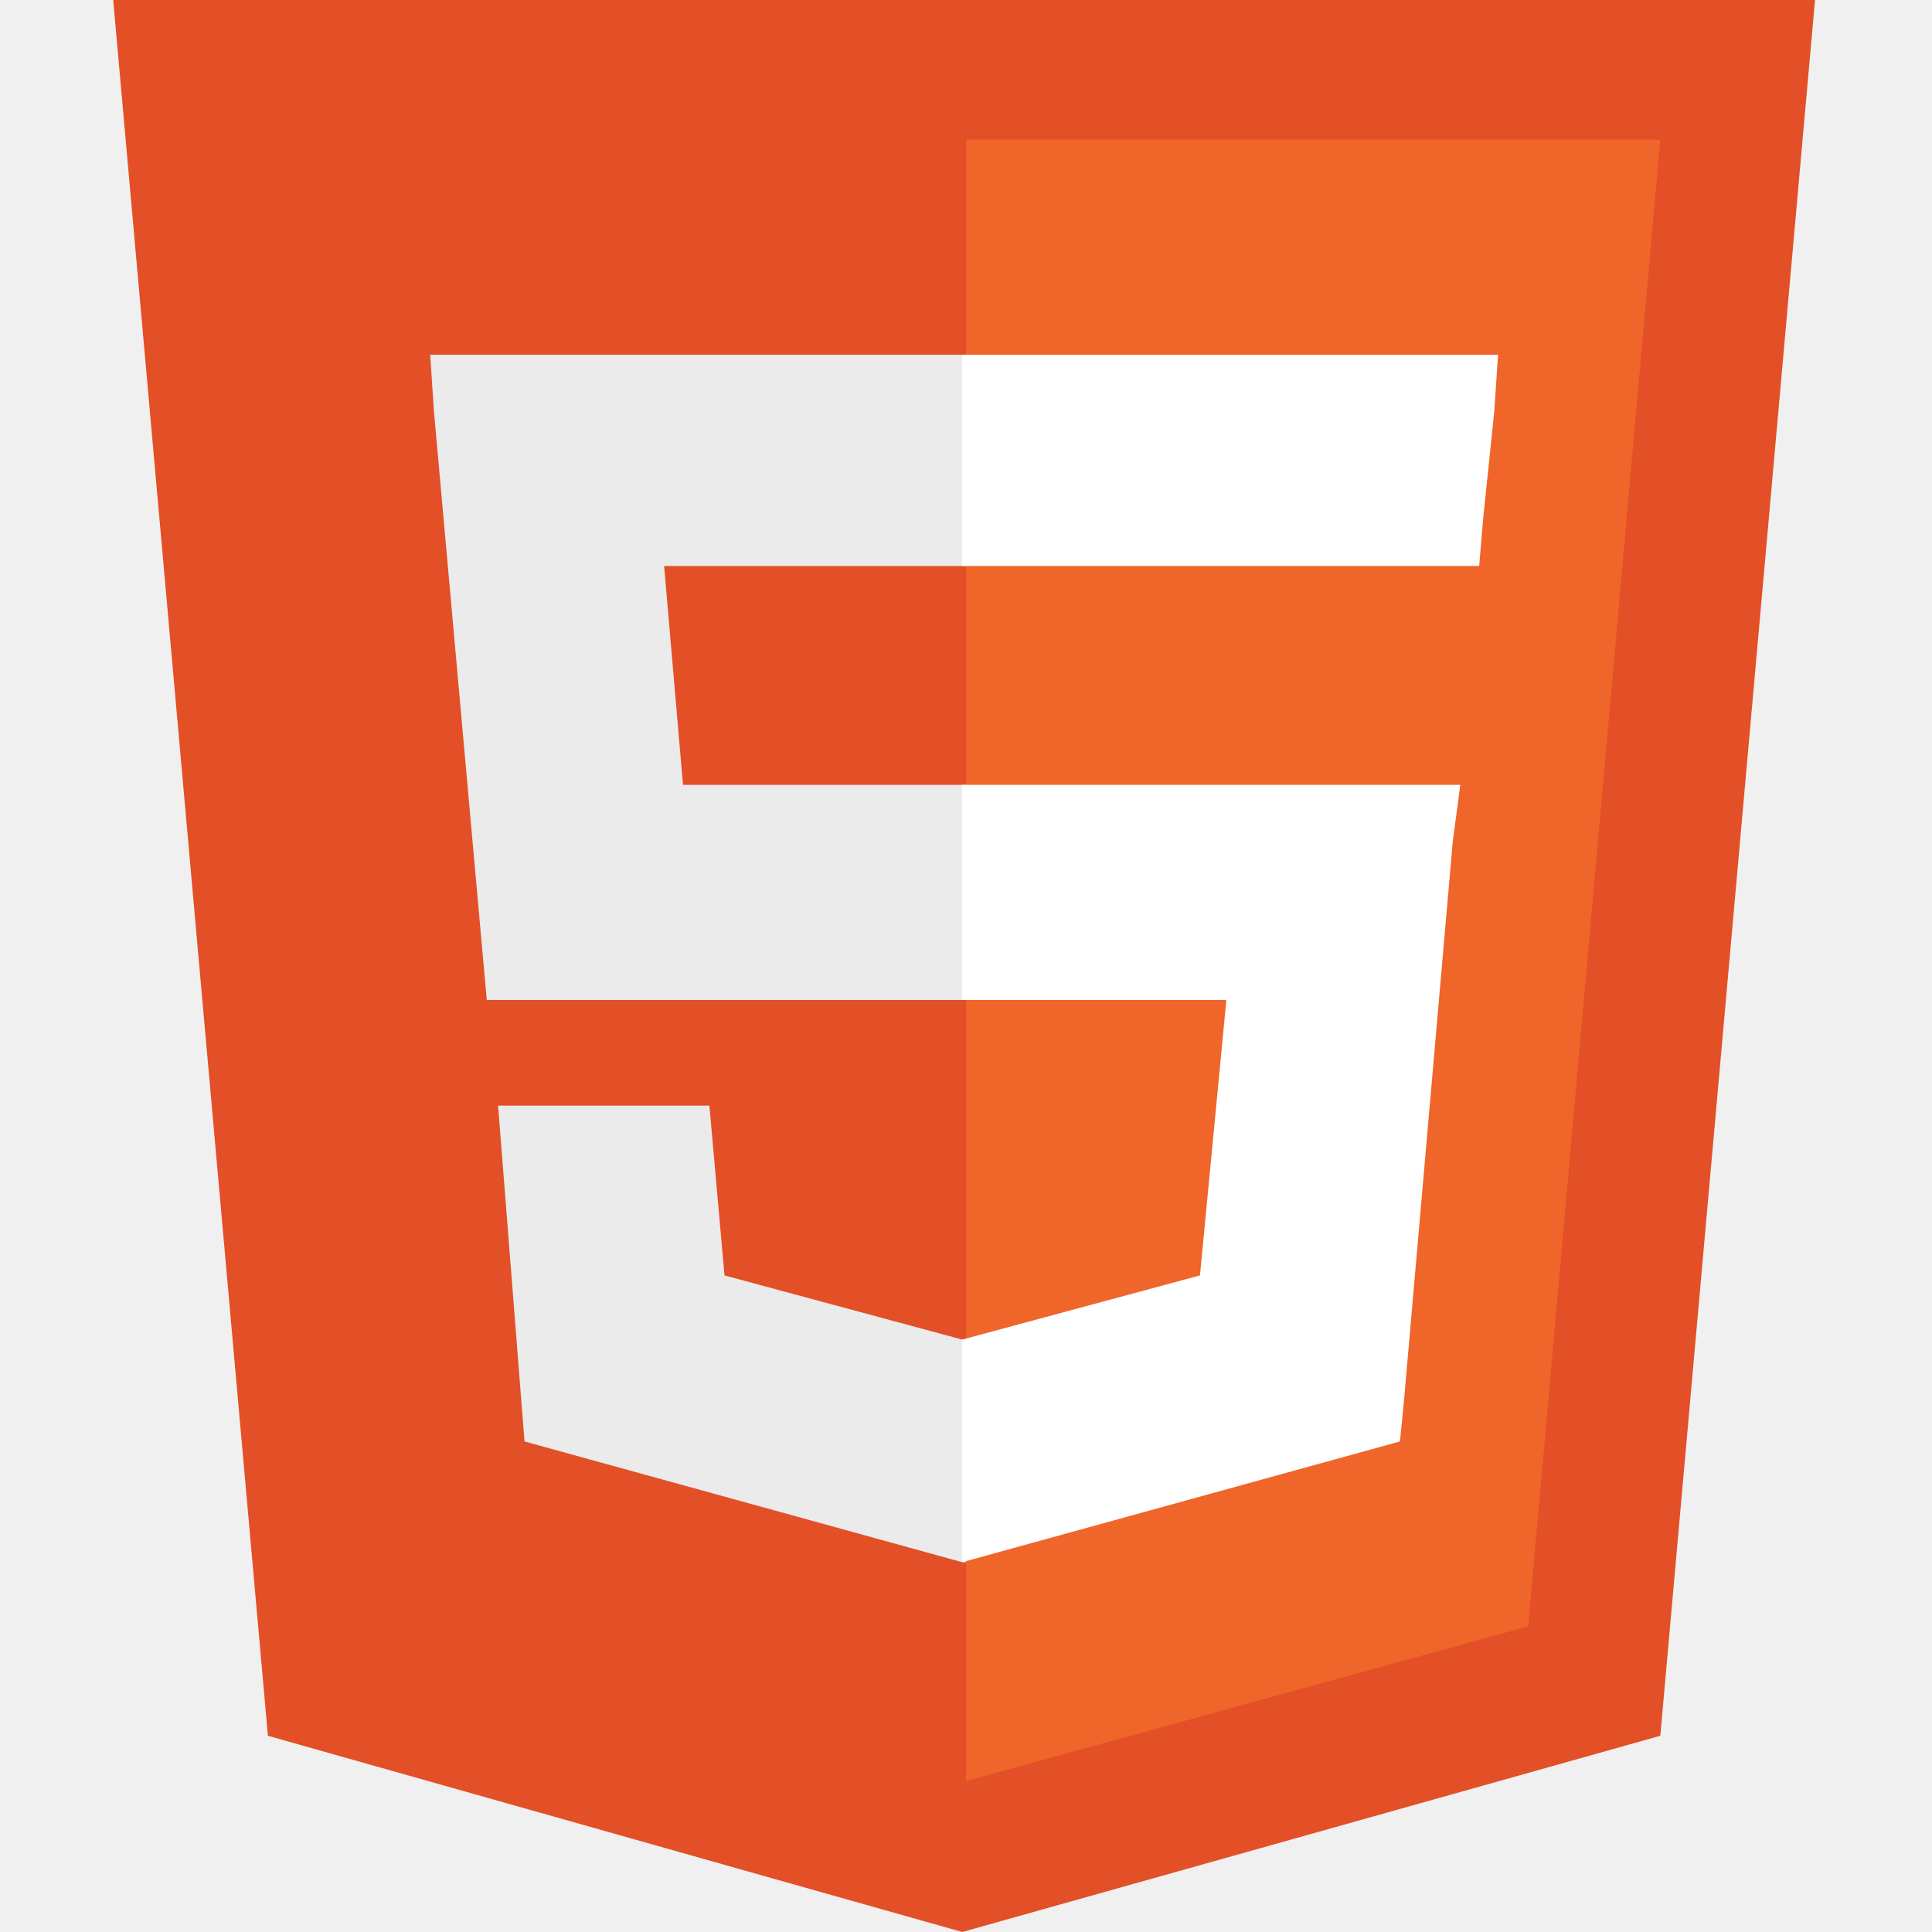
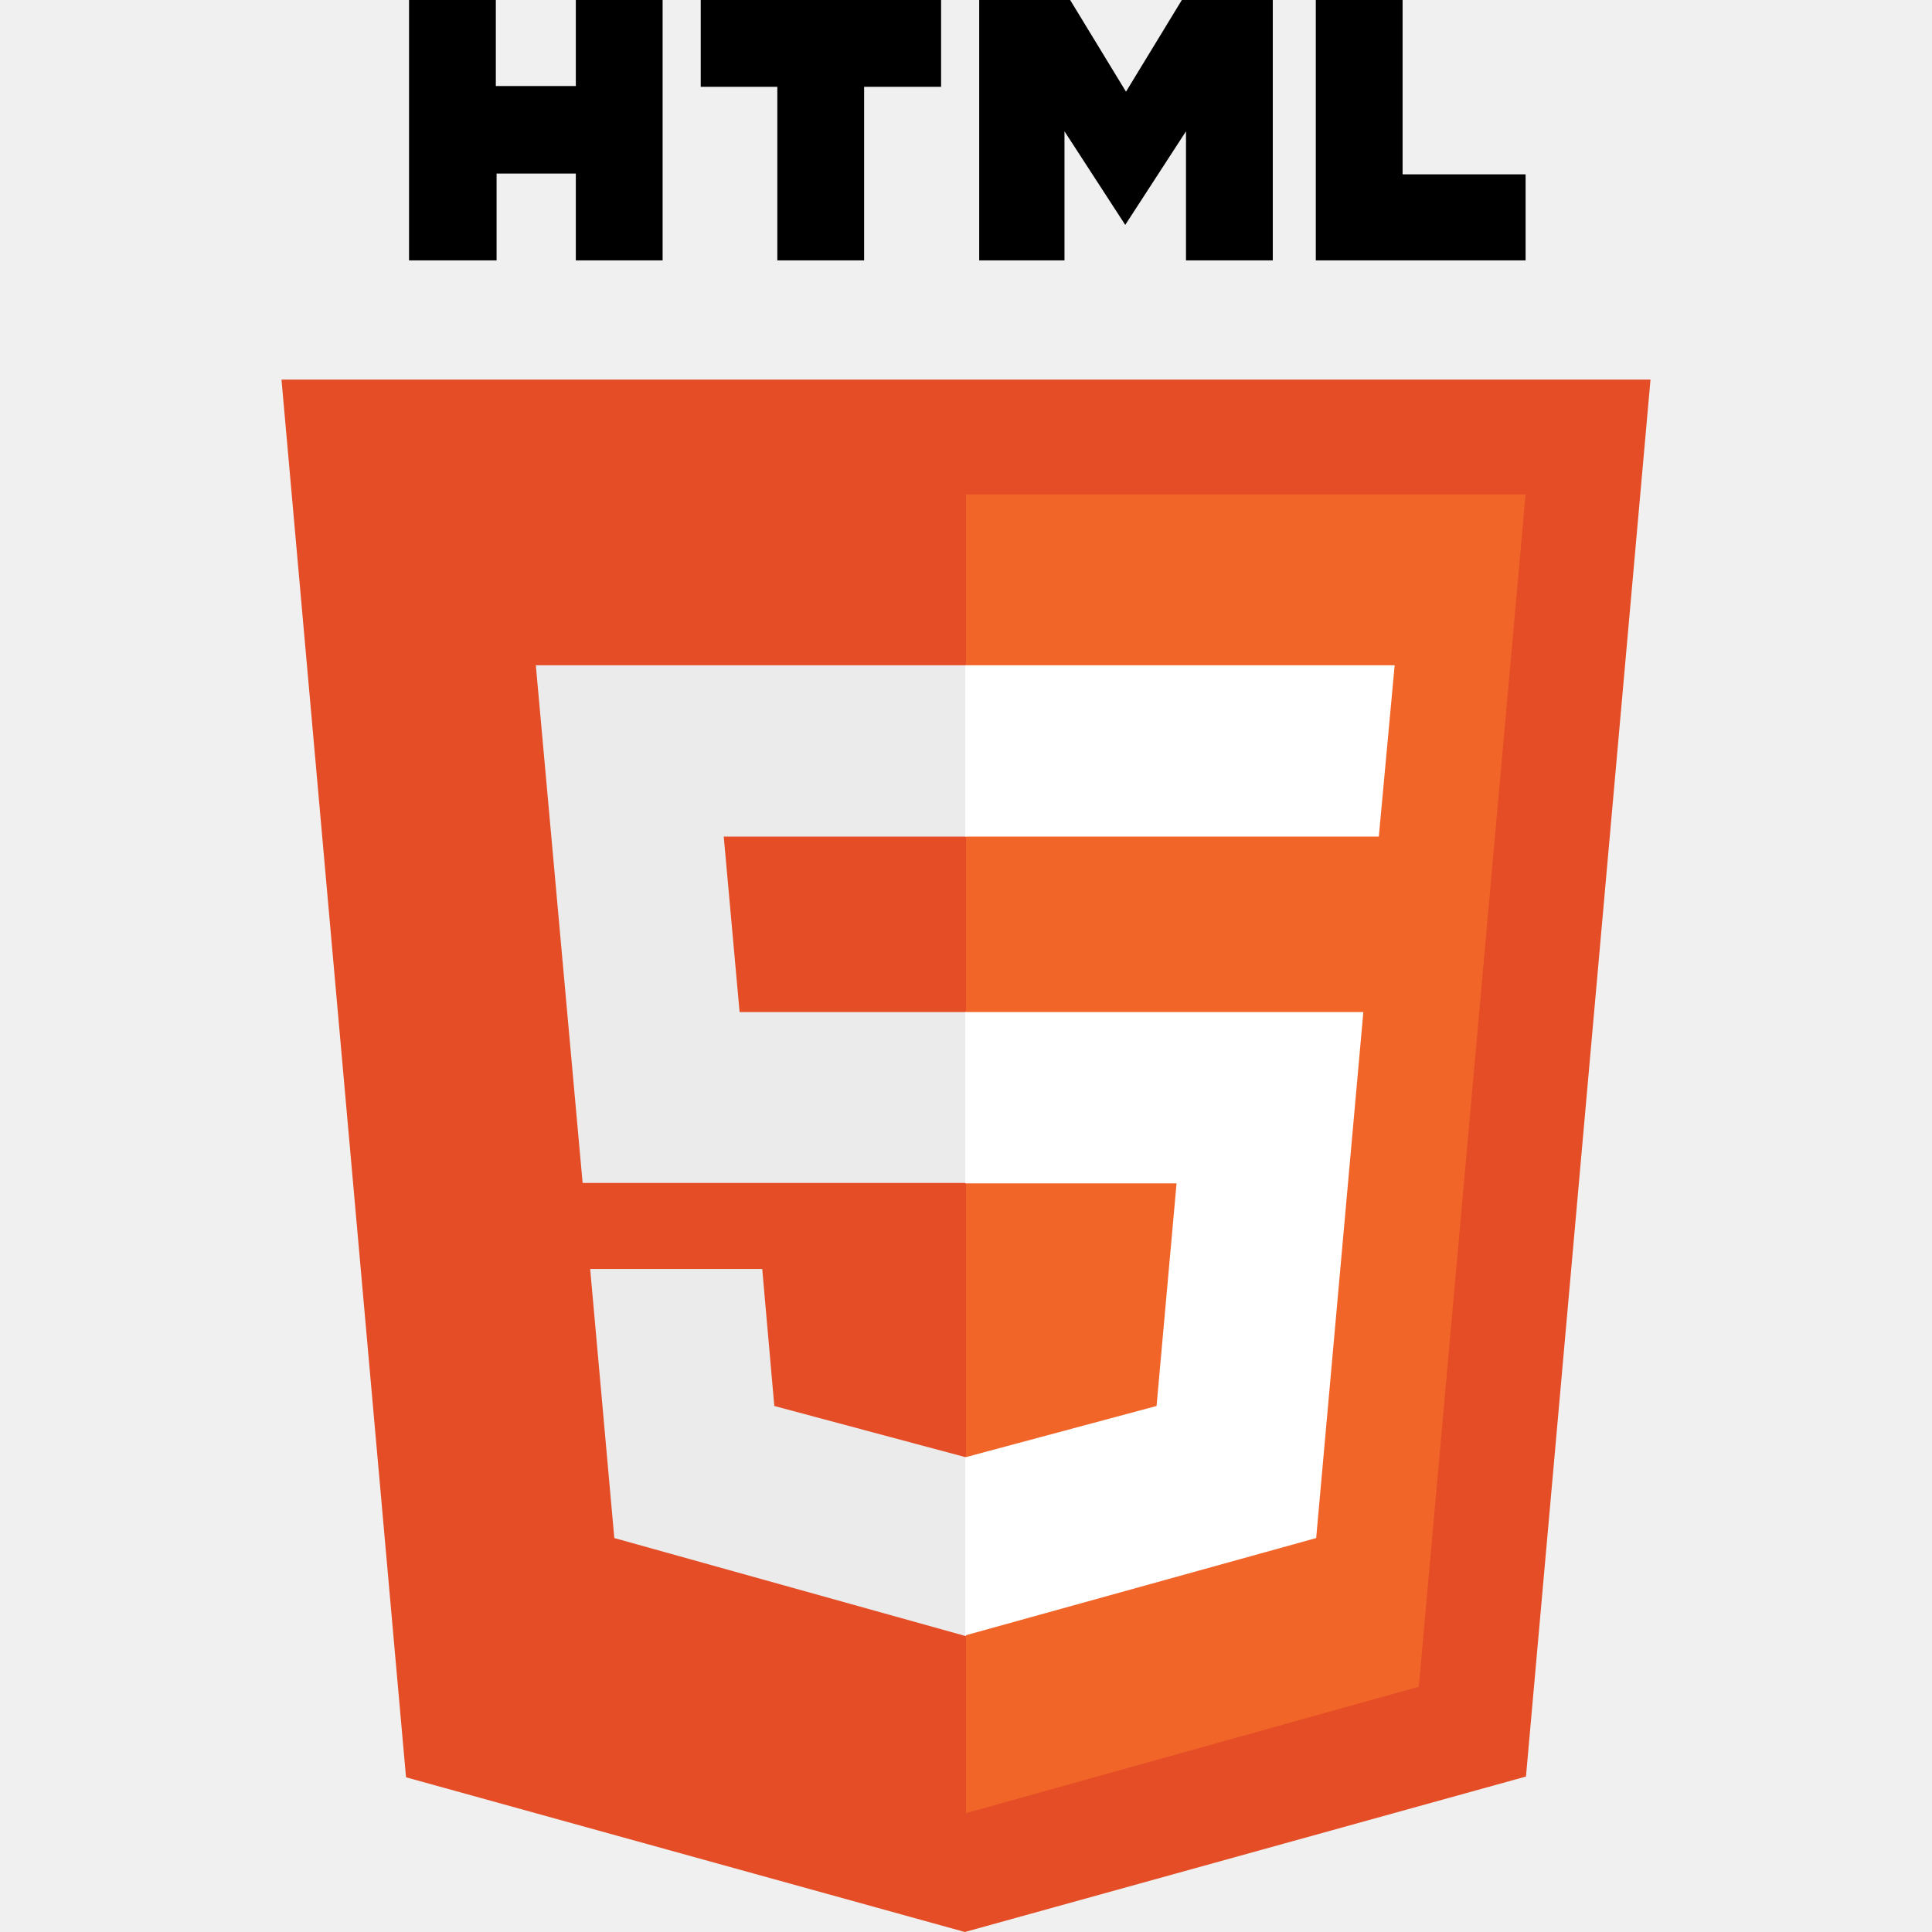
<svg xmlns="http://www.w3.org/2000/svg" viewBox="0 0 512 512">
-   <path fill="#E34F26" d="M71,460 L30,0 481,0 440,460 255,512" />
-   <path fill="#EF652A" d="M256,472 L405,431 440,37 256,37" />
-   <path fill="#EBEBEB" d="M256,208 L181,208 176,150 256,150 256,94 255,94 114,94 115,109 129,265 256,265zM256,355 L255,355 192,338 188,293 158,293 132,293 139,382 255,414 256,414z" />
-   <path fill="#FFF" d="M255,208 L255,265 325,265 318,338 255,355 255,414 371,382 372,372 385,223 387,208 371,208zM255,94 L255,129 255,150 255,150 392,150 392,150 392,150 393,138 396,109 397,94z" />
+   <path d="M108.4 0h23v22.8h21.2V0h23v69h-23V46h-21v23h-23.2M206 23h-20.3V0h63.7v23H229v46h-23M259.5 0h24.1l14.8 24.3L313.2 0h24.1v69h-23V34.8l-16.1 24.8l-16.1-24.8v34.2h-22.6M348.7 0h23v46.2h32.6V69h-55.6" />
+   <path fill="#e44d26" d="M107.6 471l-33-370.4h362.8l-33 370.2L255.7 512" />
+   <path fill="#f16529" d="M256 480.5V131H404.3L376 447" />
+   <path fill="#ebebeb" d="M142 176.3h114v45.4h-64.2l4.2 46.5h60v45.3H154.4M156.4 336.3H202l3.2 36.3 50.8 13.6v47.4l-93.2-26" />
+   <path fill="#fff" d="M369.6 176.3H255.8v45.4h109.6M361.3 268.2H255.8v45.4h56l-5.3 59-50.7 13.6v47.2l93-25.8" />
</svg>
